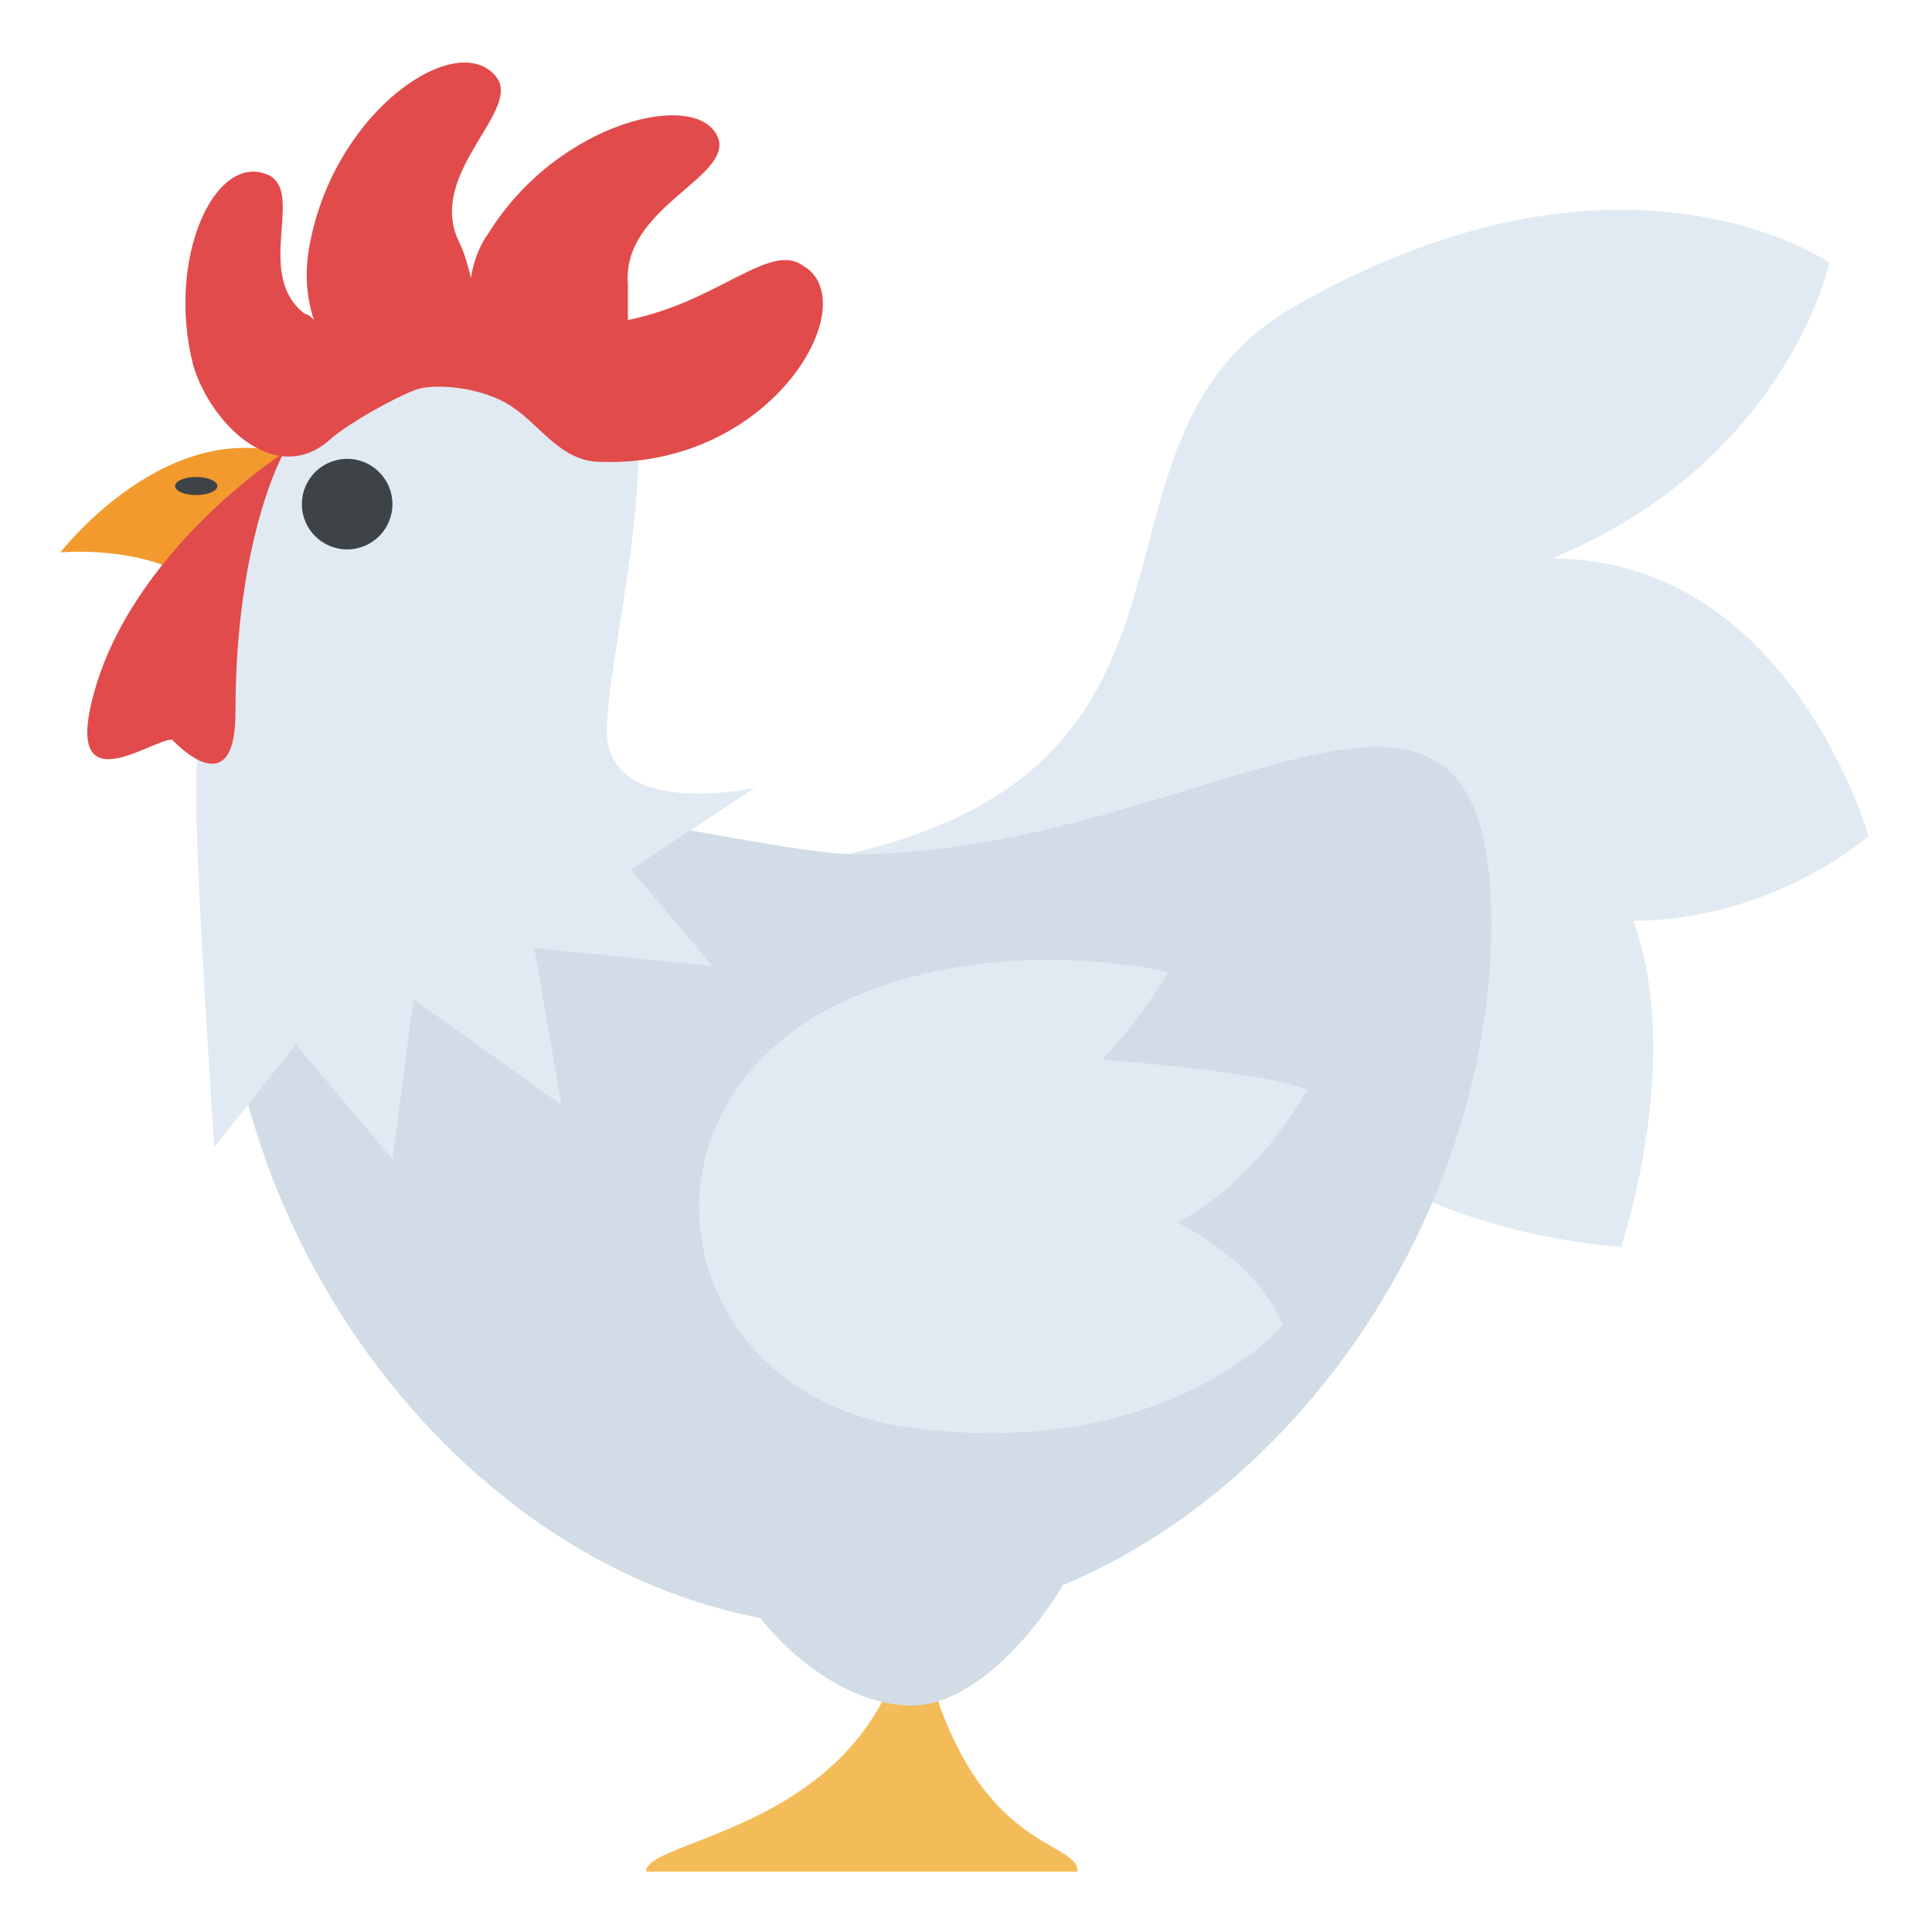
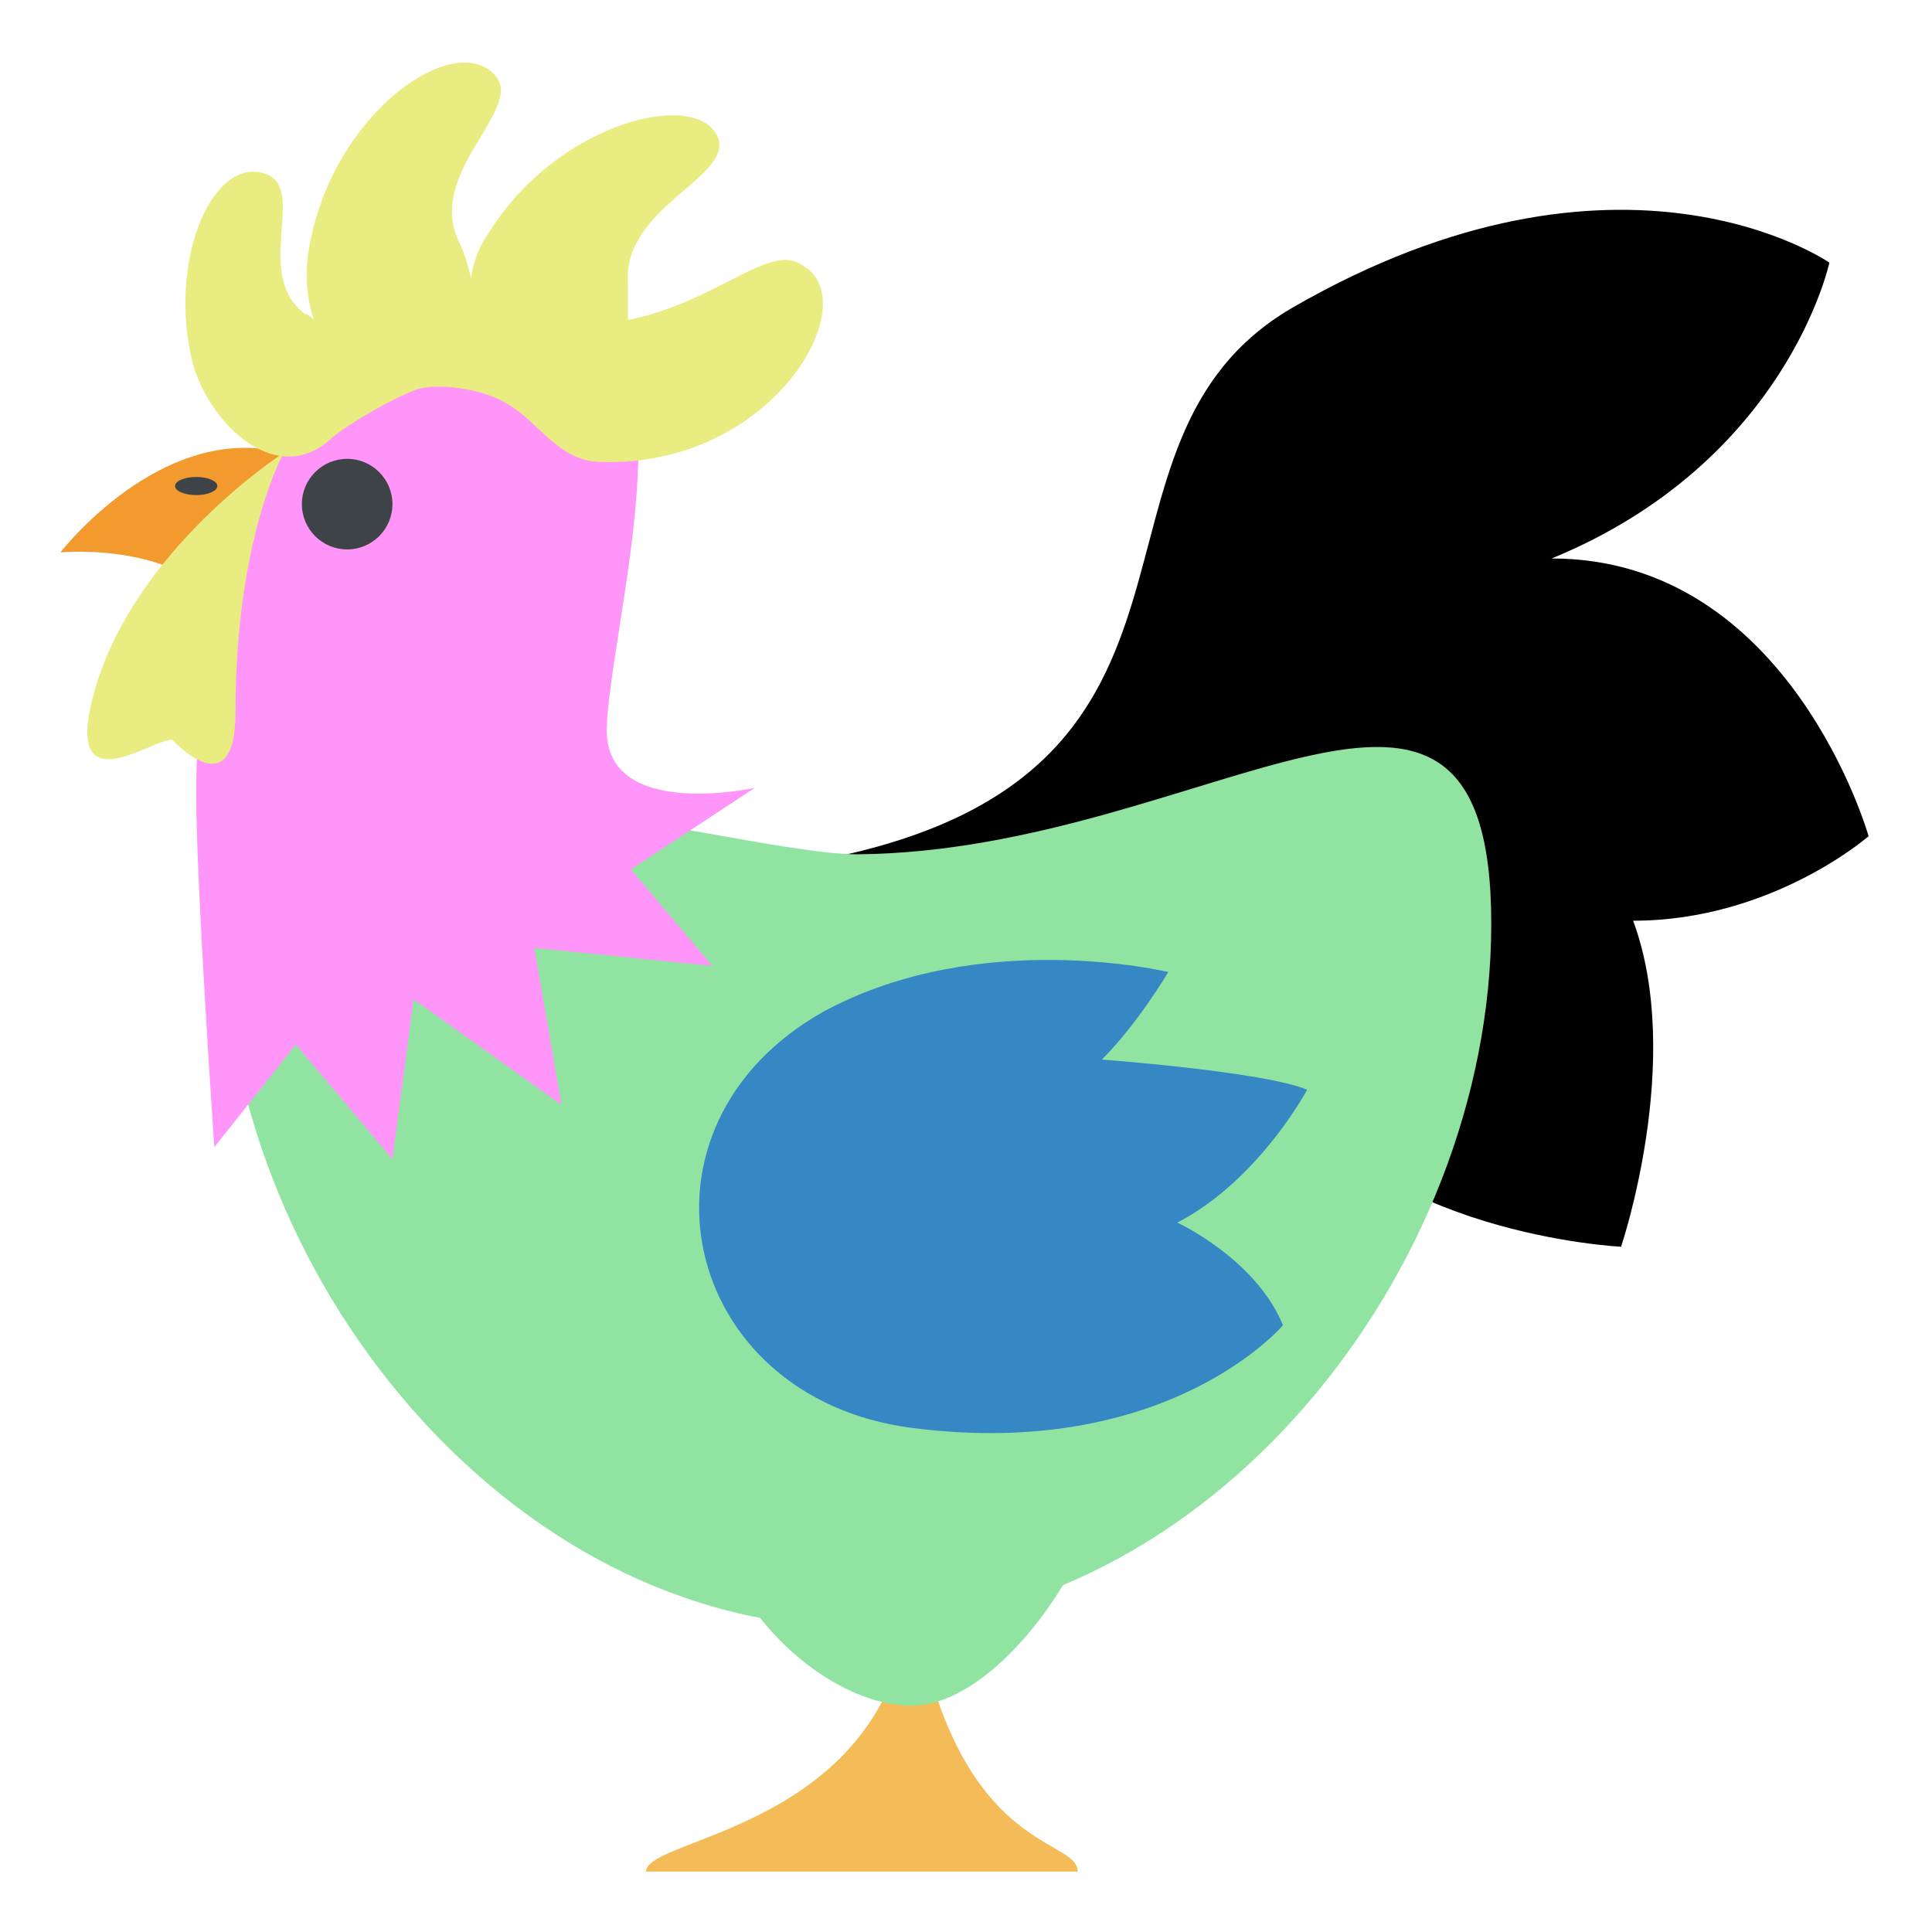
- <svg xmlns="http://www.w3.org/2000/svg" width="50px" height="50px" viewBox="0 0 64 64" aria-hidden="true" role="img" class="iconify iconify--emojione" preserveAspectRatio="xMidYMid meet" fill="#000000">
+ <svg xmlns="http://www.w3.org/2000/svg" width="50px" height="50px" viewBox="0 0 64 64" aria-hidden="true" role="img" class="iconify iconify--emojione" preserveAspectRatio="xMidYMid meet" fill="#3588c40">
  <g id="SVGRepo_bgCarrier" stroke-width="0" />
  <g id="SVGRepo_tracerCarrier" stroke-linecap="round" stroke-linejoin="round" />
  <g id="SVGRepo_iconCarrier">
    <path d="M7.6 20.4c1.8 2.9 3.8 3.3 5.2 1.6c2.2-2.6-.2-5.9-2.8-6.8c-4.3-1.7-8 3.1-8 3.1s4.1-.4 5.6 2.1" fill="#f29a2e"> </path>
-     <path d="M42.8 10.2c-7.7 4.5-1.3 15.3-15.2 18.2l14.8 7.3c3 5.2 11.3 5.6 11.3 5.6s2.1-6.2.4-10.8c4.6 0 7.8-2.8 7.8-2.8s-2.6-9.2-10.5-9.2c7.8-3.2 9.2-9.8 9.2-9.8s-6.9-4.8-17.8 1.5" fill="#e1eaf2"> </path>
+     <path d="M42.8 10.2c-7.7 4.5-1.3 15.3-15.2 18.2l14.8 7.3c3 5.2 11.3 5.6 11.3 5.6s2.1-6.2.4-10.8c4.6 0 7.8-2.8 7.8-2.8s-2.6-9.2-10.5-9.2c7.8-3.2 9.2-9.8 9.2-9.8s-6.9-4.8-17.8 1.5" fill="91e3a2"> </path>
    <path d="M35.7 62H21.4c0-1.2 8.4-1.4 8.8-9.4c1.3 8.9 5.5 8.2 5.5 9.4" fill="#f4bc58"> </path>
-     <g fill="#d1dce6">
+     <g fill="#91e3a2">
      <path d="M49.4 30.6c0 11.5-9.4 23.3-21 23.3s-21-11.8-21-23.3c0-7.7 16.6-2.3 21-2.3c11.6-.1 21-9.3 21 2.3"> </path>
      <path d="M36.4 49.2c0 2.3-3.3 7.3-6.2 7.3c-2.9 0-6.2-3.4-6.2-5.7c0-2.3 12.4-2.7 12.4-1.6"> </path>
    </g>
-     <path d="M6.5 26.3c0 3 .6 11.7.6 11.7l2.7-3.4l3.2 3.8l.7-5.3l4.9 3.5l-.9-5.2l5.9.6l-2.7-3.2l4.1-2.7s-5 1.1-4.9-2c.1-3.1 2.6-11.9-.5-13.2c-5.7-2.1-13.1 2.7-13.1 15.4" fill="#e1eaf2"> </path>
+     <path d="M6.5 26.3c0 3 .6 11.7.6 11.7l2.7-3.4l3.2 3.8l.7-5.3l4.9 3.5l-.9-5.2l5.9.6l-2.7-3.2l4.1-2.7s-5 1.1-4.9-2c.1-3.1 2.6-11.9-.5-13.2c-5.7-2.1-13.1 2.7-13.1 15.4" fill="#ff95f9"> </path>
    <g fill="#3e4347">
      <ellipse cx="6.5" cy="16.1" rx=".7" ry=".3"> </ellipse>
      <circle cx="11.5" cy="16.7" r="1.5"> </circle>
    </g>
-     <g fill="#e24b4b">
+     <g fill="#e8ec81">
      <path d="M7.8 23.6c0 3.2-2.1.9-2.1.9c-.7 0-3.6 2.2-2.6-1.5c1.3-4.8 6.3-8 6.3-8s-1.6 2.8-1.6 8.6"> </path>
      <path d="M20.8 10.6V9.4c-.2-2.5 3.4-3.5 3-4.8c-.6-1.7-5.3-.6-7.6 3.1c-.3.4-.5.9-.6 1.5c-.1-.4-.2-.8-.4-1.2c-1.1-2.3 2.2-4.4 1.2-5.5c-1.3-1.5-5.2 1.1-6.1 5.4c-.2.9-.2 1.8.1 2.7c-.1-.1-.2-.2-.3-.2c-1.7-1.3 0-4-1.2-4.6c-1.8-.8-3.4 2.8-2.5 6.3c.6 2 2.8 4.1 4.6 2.4c.6-.5 2-1.3 2.8-1.6c.6-.2 2.2-.1 3.2.6c.9.6 1.6 1.8 2.9 1.8c5.7.2 8.8-5.3 6.7-6.5c-1.1-.8-2.8 1.2-5.8 1.8"> </path>
    </g>
-     <path d="M42.5 43.9c-.9-2.2-3.5-3.4-3.5-3.4c2.7-1.4 4.3-4.4 4.3-4.4c-1.4-.6-6.8-1-6.8-1c1.2-1.2 2.2-2.9 2.2-2.9s-6.2-1.5-11.4 1.3c-6.8 3.8-4.8 12.8 2.9 13.8c8.5 1.1 12.3-3.4 12.3-3.4" fill="#e1eaf2"> </path>
+     <path d="M42.5 43.9c-.9-2.2-3.5-3.4-3.5-3.4c2.7-1.4 4.3-4.4 4.3-4.4c-1.4-.6-6.8-1-6.8-1c1.2-1.2 2.2-2.9 2.2-2.9s-6.2-1.5-11.4 1.3c-6.8 3.8-4.8 12.8 2.9 13.8c8.5 1.1 12.3-3.4 12.3-3.4" fill="#3588c4"> </path>
  </g>
</svg>
